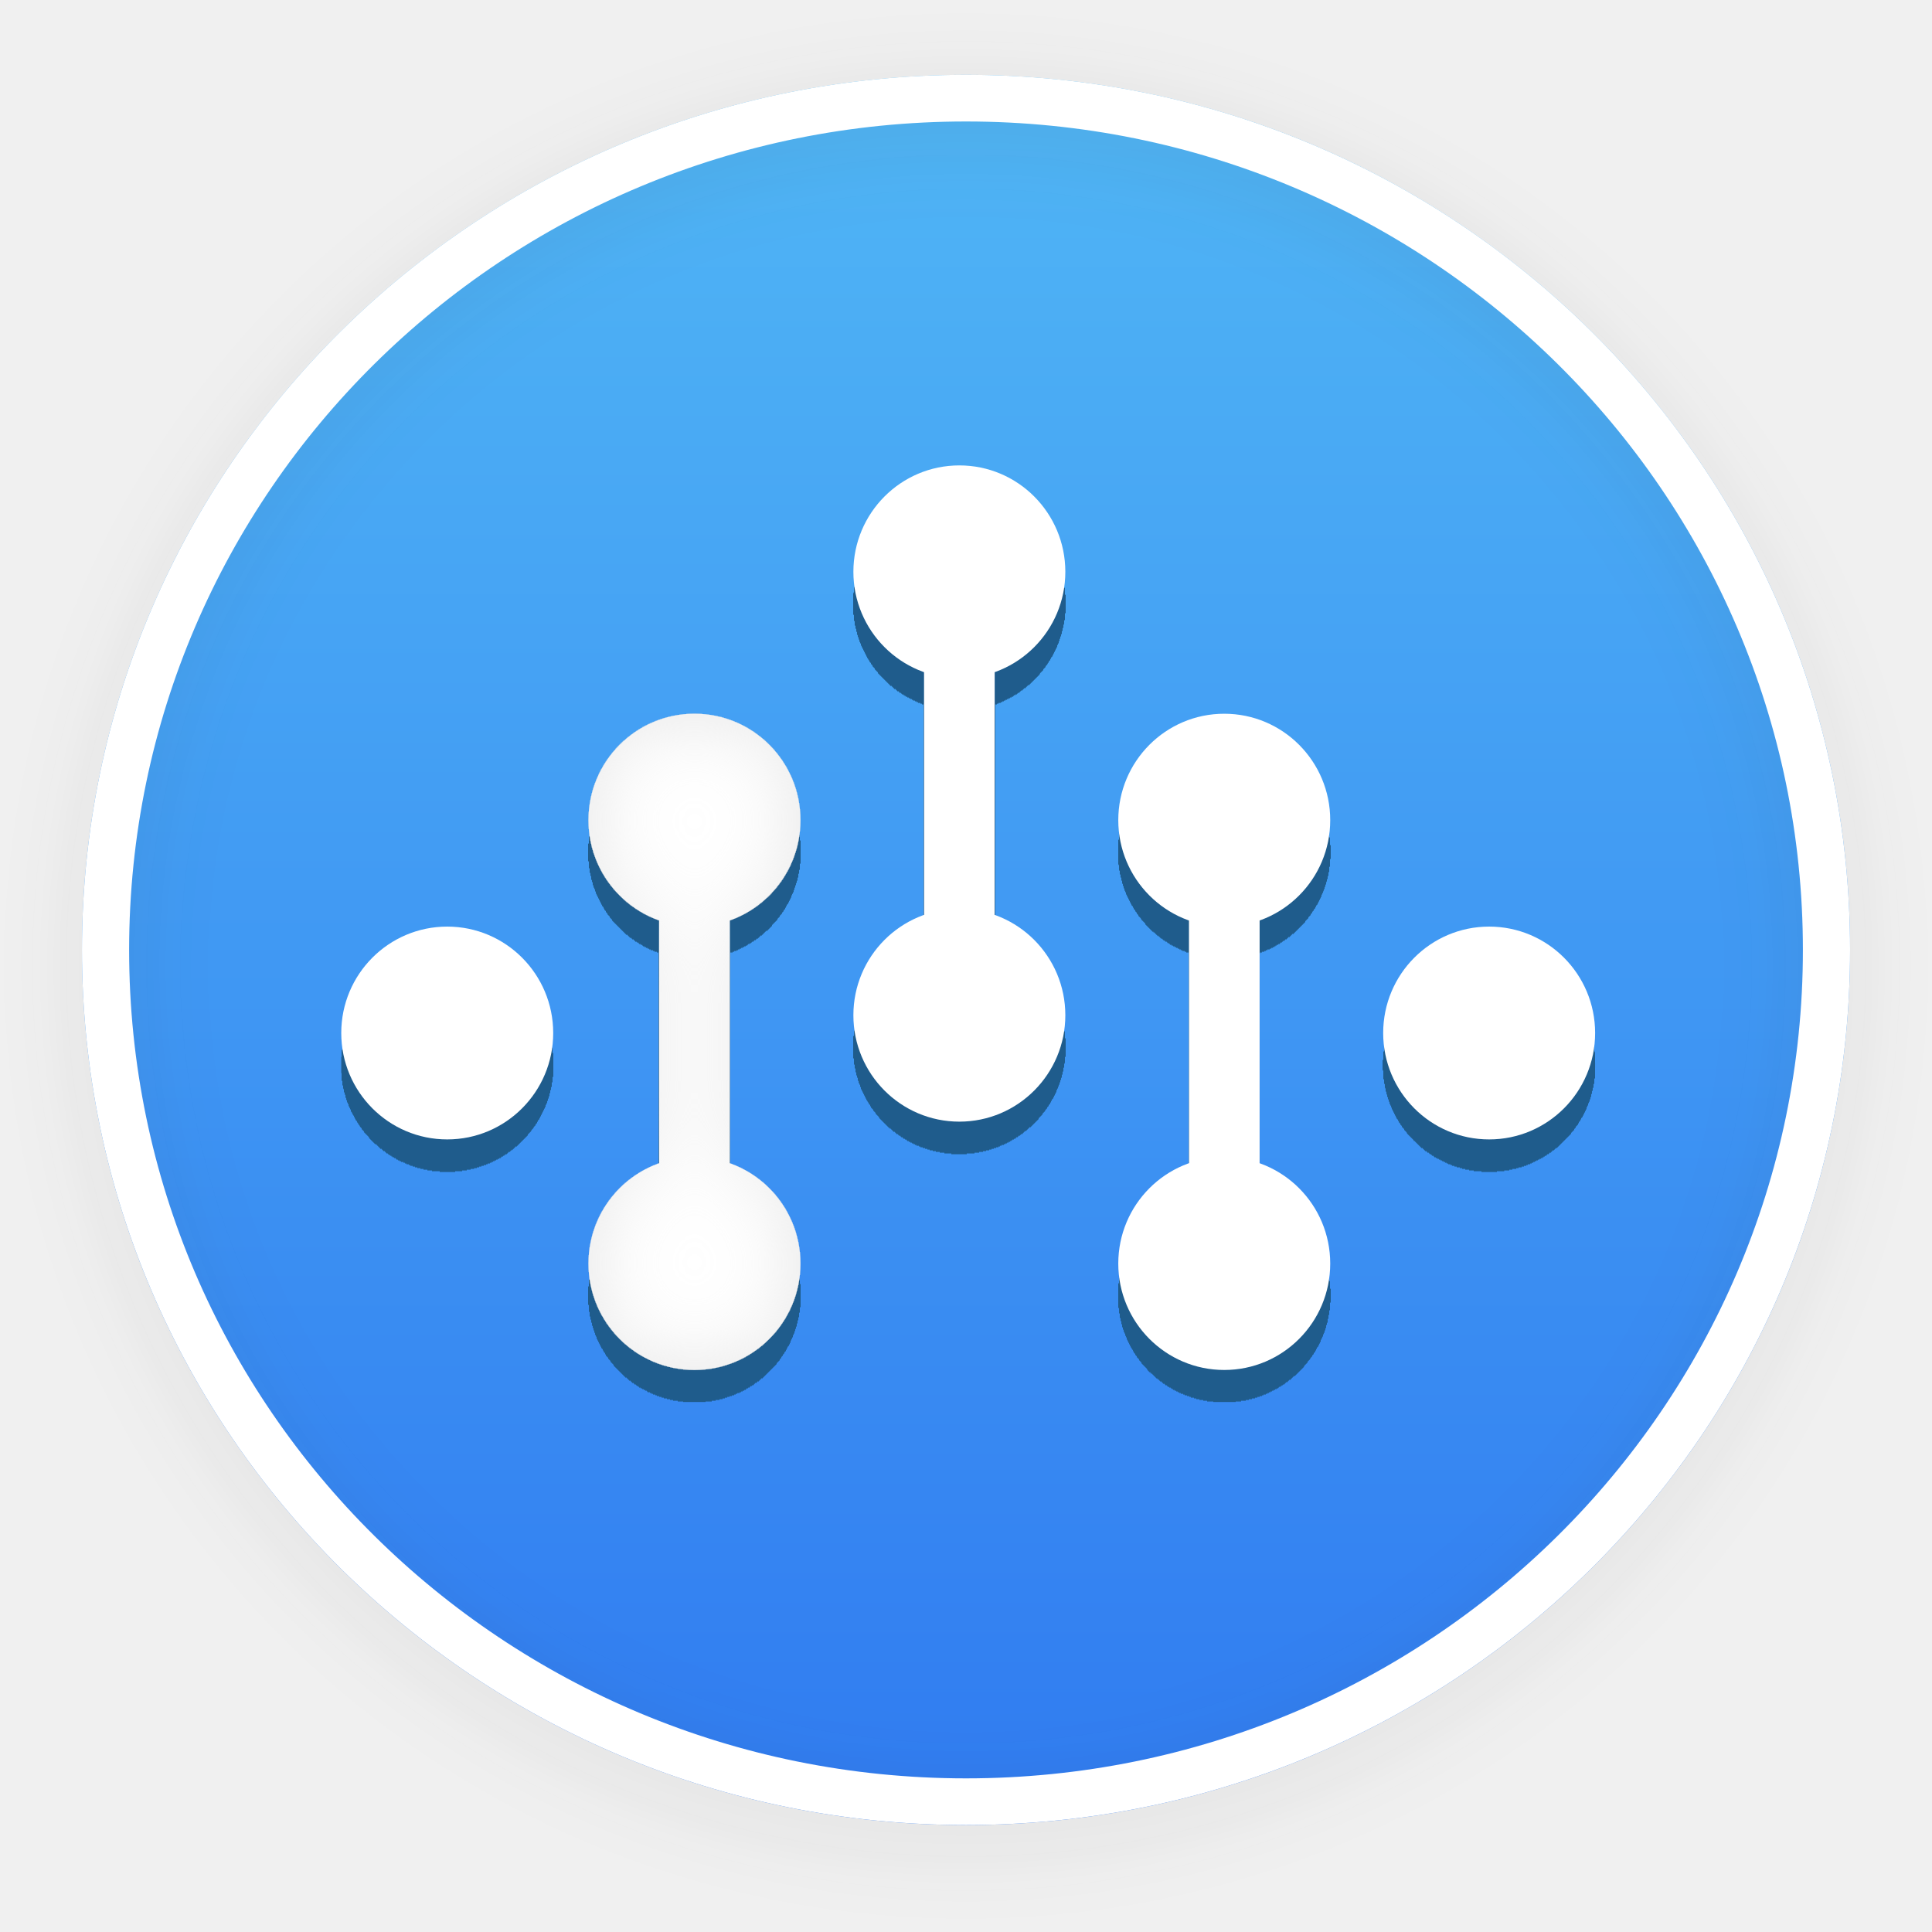
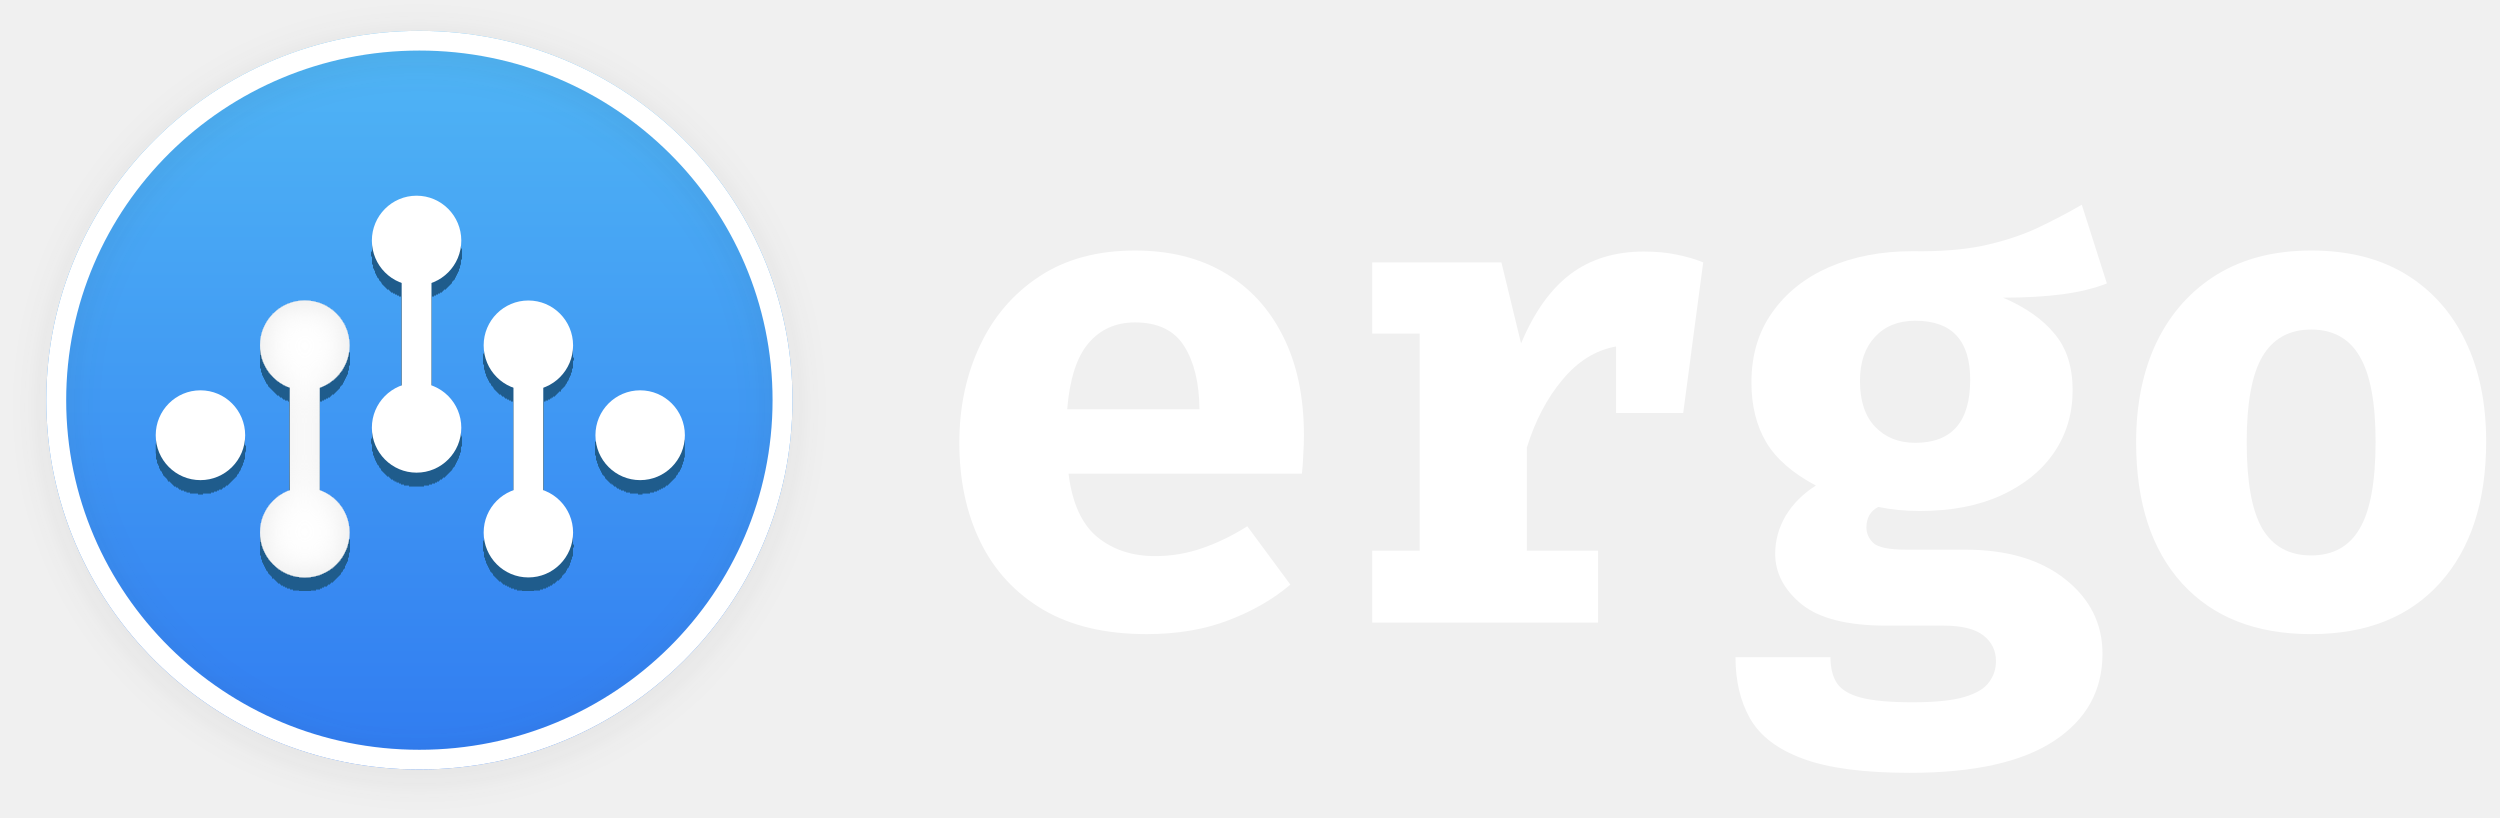
- <svg xmlns="http://www.w3.org/2000/svg" width="128" height="128" fill="none" version="1.2" baseProfile="tiny-ps" viewBox="0 0 128 128">
-   <g transform="matrix(2.4227 0 0 2.4227 .10516 .69762)">
-     <ellipse cx="26.374" cy="25.69" rx="24.176" ry="23.931" fill="url(#paint0_linear)" />
-     <g transform="translate(-.8022 -.24176)" filter="url(#filter0_d)">
-       <path d="m27.176 48.586c12.64 0 22.886-10.143 22.886-22.655s-10.247-22.655-22.886-22.655c-12.64 0-22.886 10.143-22.886 22.655s10.247 22.655 22.886 22.655zm0 1.276c13.352 0 24.176-10.714 24.176-23.931s-10.824-23.931-24.176-23.931c-13.352 0-24.176 10.714-24.176 23.931s10.824 23.931 24.176 23.931z" clip-rule="evenodd" fill="#fff" fill-rule="evenodd" />
+ <svg xmlns="http://www.w3.org/2000/svg" width="162" height="53" viewBox="0 0 162 53" fill="none">
+   <path d="M69.242 30.695C69.476 32.6 70.099 33.97 71.11 34.805C72.121 35.626 73.367 36.036 74.846 36.036C75.916 36.036 76.949 35.86 77.945 35.508C78.942 35.157 79.901 34.688 80.824 34.102L83.616 37.882C82.517 38.82 81.183 39.589 79.616 40.19C78.062 40.79 76.29 41.091 74.297 41.091C71.63 41.091 69.396 40.563 67.594 39.508C65.791 38.439 64.436 36.974 63.528 35.113C62.619 33.252 62.165 31.113 62.165 28.695C62.165 26.395 62.605 24.307 63.484 22.431C64.363 20.541 65.645 19.04 67.33 17.926C69.029 16.798 71.103 16.234 73.55 16.234C75.777 16.234 77.704 16.71 79.33 17.662C80.971 18.615 82.238 19.985 83.132 21.772C84.04 23.56 84.495 25.706 84.495 28.212C84.495 28.607 84.48 29.032 84.451 29.486C84.436 29.941 84.407 30.343 84.363 30.695H69.242ZM73.55 20.893C72.304 20.893 71.301 21.34 70.539 22.234C69.777 23.127 69.315 24.556 69.154 26.519H77.725C77.711 24.82 77.381 23.457 76.737 22.431C76.092 21.406 75.029 20.893 73.55 20.893Z" fill="white" />
+   <path d="M88.917 40.343V35.684H91.994V21.618H88.917V17.003H97.291L98.566 22.256C99.401 20.248 100.463 18.754 101.752 17.772C103.056 16.79 104.646 16.3 106.521 16.3C107.313 16.3 108.016 16.366 108.631 16.497C109.247 16.615 109.826 16.783 110.368 17.003L109.071 26.761H104.719V22.453C103.401 22.688 102.243 23.406 101.247 24.607C100.25 25.794 99.481 27.259 98.939 29.003V35.684H103.554V40.343H88.917Z" fill="white" />
+   <path d="M134.9 13.267L136.526 18.366C135.706 18.688 134.746 18.922 133.647 19.069C132.548 19.215 131.266 19.289 129.801 19.289C131.266 19.919 132.38 20.703 133.142 21.64C133.918 22.563 134.307 23.779 134.307 25.289C134.307 26.798 133.904 28.146 133.098 29.332C132.292 30.505 131.149 31.428 129.669 32.102C128.189 32.776 126.438 33.113 124.416 33.113C123.449 33.113 122.548 33.025 121.713 32.849C121.2 33.113 120.944 33.56 120.944 34.19C120.944 34.556 121.09 34.886 121.383 35.179C121.691 35.472 122.402 35.618 123.515 35.618H127.339C130.05 35.618 132.211 36.256 133.823 37.53C135.435 38.805 136.241 40.417 136.241 42.365C136.241 44.754 135.193 46.637 133.098 48.014C131.002 49.391 127.889 50.08 123.757 50.08C120.768 50.08 118.453 49.772 116.812 49.157C115.186 48.556 114.05 47.691 113.405 46.563C112.775 45.45 112.46 44.124 112.46 42.585H118.614C118.614 43.259 118.746 43.809 119.01 44.234C119.288 44.673 119.808 44.995 120.57 45.201C121.347 45.406 122.468 45.508 123.933 45.508C125.413 45.508 126.541 45.391 127.318 45.157C128.094 44.922 128.622 44.6 128.9 44.19C129.193 43.794 129.339 43.347 129.339 42.849C129.339 42.16 129.068 41.604 128.526 41.179C127.984 40.754 127.127 40.541 125.955 40.541H122.241C119.72 40.541 117.889 40.08 116.746 39.157C115.603 38.219 115.032 37.127 115.032 35.882C115.032 35.017 115.259 34.197 115.713 33.42C116.182 32.644 116.834 31.992 117.669 31.464C116.175 30.673 115.105 29.743 114.46 28.673C113.816 27.589 113.493 26.292 113.493 24.783C113.493 23.025 113.94 21.516 114.834 20.256C115.728 18.981 116.959 17.999 118.526 17.311C120.109 16.622 121.911 16.278 123.933 16.278C125.676 16.307 127.193 16.19 128.482 15.926C129.772 15.648 130.929 15.274 131.955 14.805C132.981 14.322 133.962 13.809 134.9 13.267ZM124.109 20.783C123.01 20.783 122.138 21.135 121.493 21.838C120.849 22.527 120.526 23.479 120.526 24.695C120.526 25.985 120.856 26.974 121.515 27.662C122.175 28.351 123.039 28.695 124.109 28.695C126.482 28.695 127.669 27.332 127.669 24.607C127.669 22.058 126.482 20.783 124.109 20.783Z" fill="white" />
+   <path d="M149.762 16.234C152.165 16.234 154.209 16.747 155.894 17.772C157.579 18.798 158.868 20.241 159.762 22.102C160.656 23.948 161.103 26.116 161.103 28.607C161.103 32.505 160.106 35.56 158.114 37.772C156.121 39.985 153.337 41.091 149.762 41.091C146.187 41.091 143.403 39.999 141.41 37.816C139.418 35.633 138.421 32.578 138.421 28.651C138.421 26.175 138.868 24.006 139.762 22.146C140.67 20.285 141.967 18.834 143.652 17.794C145.352 16.754 147.388 16.234 149.762 16.234ZM149.762 21.355C148.341 21.355 147.286 21.941 146.597 23.113C145.923 24.27 145.586 26.116 145.586 28.651C145.586 31.23 145.923 33.098 146.597 34.256C147.286 35.413 148.341 35.992 149.762 35.992C151.183 35.992 152.231 35.413 152.905 34.256C153.593 33.098 153.938 31.215 153.938 28.607C153.938 26.087 153.593 24.248 152.905 23.091C152.231 21.933 151.183 21.355 149.762 21.355Z" fill="white" />
+   <ellipse cx="27.176" cy="25.931" rx="24.176" ry="23.931" fill="url(#paint0_linear)" />
+   <g filter="url(#filter0_d)">
+     <path fill-rule="evenodd" clip-rule="evenodd" d="M27.176 48.586C39.816 48.586 50.062 38.443 50.062 25.931C50.062 13.419 39.816 3.276 27.176 3.276C14.536 3.276 4.289 13.419 4.289 25.931C4.289 38.443 14.536 48.586 27.176 48.586ZM27.176 49.863C40.528 49.863 51.352 39.148 51.352 25.931C51.352 12.714 40.528 2 27.176 2C13.824 2 3 12.714 3 25.931C3 39.148 13.824 49.863 27.176 49.863Z" fill="white" />
+   </g>
+   <g filter="url(#filter1_d)">
+     <ellipse rx="2.898" ry="2.91" transform="matrix(1 0 0 -1 12.9889 28.2026)" fill="white" />
+     <ellipse rx="2.898" ry="2.91" transform="matrix(1 0 0 -1 41.4821 28.2026)" fill="white" />
+     <g filter="url(#filter2_i)">
+       <path d="M22.648 34.508C22.648 32.901 21.35 31.598 19.75 31.598C18.15 31.598 16.852 32.901 16.852 34.508C16.852 36.115 18.15 37.418 19.75 37.418C21.35 37.418 22.648 36.115 22.648 34.508Z" fill="white" />
+       <path d="M22.648 22.382C22.648 20.775 21.35 19.472 19.75 19.472C18.15 19.472 16.852 20.775 16.852 22.382C16.852 23.989 18.15 25.292 19.75 25.292C21.35 25.292 22.648 23.989 22.648 22.382Z" fill="white" />
+       <path d="M18.784 34.75H20.716V23.11H18.784V34.75Z" fill="white" />
    </g>
-     <g transform="translate(-.8022 -.24176)" fill="#fff" filter="url(#filter1_d)">
-       <ellipse transform="matrix(1 0 0 -1 12.989 28.203)" rx="2.898" ry="2.91" />
-       <ellipse transform="matrix(1 0 0 -1 41.482 28.203)" rx="2.898" ry="2.91" />
-       <g filter="url(#filter2_i)">
-         <path d="m22.648 34.508c0-1.607-1.297-2.91-2.898-2.91s-2.898 1.303-2.898 2.91 1.297 2.91 2.898 2.91 2.898-1.303 2.898-2.91z" />
-         <path d="m22.648 22.382c0-1.607-1.297-2.91-2.898-2.91s-2.898 1.303-2.898 2.91 1.297 2.91 2.898 2.91 2.898-1.303 2.898-2.91z" />
-         <path d="m18.784 34.75h1.932v-11.641h-1.932z" />
-       </g>
-       <path d="m37.136 34.508c0-1.607-1.297-2.91-2.898-2.91s-2.898 1.303-2.898 2.91 1.297 2.91 2.898 2.91 2.898-1.303 2.898-2.91z" />
-       <path d="m37.136 22.382c0-1.607-1.297-2.91-2.898-2.91s-2.898 1.303-2.898 2.91 1.297 2.91 2.898 2.91 2.898-1.303 2.898-2.91z" />
-       <path d="m33.273 34.75h1.932v-11.641h-1.932z" />
-       <path d="m29.892 27.717c0-1.607-1.297-2.91-2.898-2.91s-2.898 1.303-2.898 2.91c0 1.607 1.297 2.91 2.898 2.91s2.898-1.303 2.898-2.91z" />
-       <path d="m29.892 15.591c0-1.607-1.297-2.91-2.898-2.91s-2.898 1.303-2.898 2.91 1.297 2.91 2.898 2.91 2.898-1.303 2.898-2.91z" />
-       <path d="m26.028 27.96h1.932v-11.641h-1.932z" />
-     </g>
+     <path d="M37.136 34.508C37.136 32.901 35.839 31.598 34.238 31.598C32.638 31.598 31.341 32.901 31.341 34.508C31.341 36.115 32.638 37.418 34.238 37.418C35.839 37.418 37.136 36.115 37.136 34.508Z" fill="white" />
+     <path d="M37.136 22.382C37.136 20.775 35.839 19.472 34.238 19.472C32.638 19.472 31.341 20.775 31.341 22.382C31.341 23.989 32.638 25.292 34.238 25.292C35.839 25.292 37.136 23.989 37.136 22.382Z" fill="white" />
+     <path d="M33.273 34.75H35.204V23.11H33.273V34.75Z" fill="white" />
+     <path d="M29.892 27.717C29.892 26.11 28.595 24.807 26.994 24.807C25.394 24.807 24.097 26.11 24.097 27.717C24.097 29.325 25.394 30.628 26.994 30.628C28.595 30.628 29.892 29.325 29.892 27.717Z" fill="white" />
+     <path d="M29.892 15.591C29.892 13.984 28.595 12.681 26.994 12.681C25.394 12.681 24.097 13.984 24.097 15.591C24.097 17.199 25.394 18.502 26.994 18.502C28.595 18.502 29.892 17.199 29.892 15.591Z" fill="white" />
+     <path d="M26.028 27.96H27.96V16.319H26.028V27.96Z" fill="white" />
  </g>
  <defs>
-     <filter id="filter0_d" x=".802" y=".242" width="52.747" height="52.258" color-interpolation-filters="sRGB" filterUnits="userSpaceOnUse">
+     <filter id="filter0_d" x="0.802" y="0.242" width="52.747" height="52.258" filterUnits="userSpaceOnUse" color-interpolation-filters="sRGB">
      <feFlood flood-opacity="0" result="BackgroundImageFix" />
-       <feColorMatrix in="SourceAlpha" values="0 0 0 0 0 0 0 0 0 0 0 0 0 0 0 0 0 0 127 0" />
+       <feColorMatrix in="SourceAlpha" type="matrix" values="0 0 0 0 0 0 0 0 0 0 0 0 0 0 0 0 0 0 127 0" />
      <feOffset dy="0.44" />
      <feGaussianBlur stdDeviation="1.099" />
-       <feColorMatrix values="0 0 0 0 0.196 0 0 0 0 0.196 0 0 0 0 0.196 0 0 0 0.1 0" />
-       <feBlend in2="BackgroundImageFix" mode="luminosity" result="effect1_dropShadow" />
-       <feBlend in="SourceGraphic" in2="effect1_dropShadow" result="shape" />
+       <feColorMatrix type="matrix" values="0 0 0 0 0.196 0 0 0 0 0.196 0 0 0 0 0.196 0 0 0 0.1 0" />
+       <feBlend mode="luminosity" in2="BackgroundImageFix" result="effect1_dropShadow" />
+       <feBlend mode="normal" in="SourceGraphic" in2="effect1_dropShadow" result="shape" />
    </filter>
-     <filter id="filter1_d" x="10.091" y="12.681" width="34.288" height="25.616" color-interpolation-filters="sRGB" filterUnits="userSpaceOnUse">
+     <filter id="filter1_d" x="10.091" y="12.681" width="34.288" height="25.616" filterUnits="userSpaceOnUse" color-interpolation-filters="sRGB">
      <feFlood flood-opacity="0" result="BackgroundImageFix" />
-       <feColorMatrix in="SourceAlpha" values="0 0 0 0 0 0 0 0 0 0 0 0 0 0 0 0 0 0 127 0" />
+       <feColorMatrix in="SourceAlpha" type="matrix" values="0 0 0 0 0 0 0 0 0 0 0 0 0 0 0 0 0 0 127 0" />
      <feOffset dy="0.879" />
-       <feColorMatrix values="0 0 0 0 0.121 0 0 0 0 0.361 0 0 0 0 0.55 0 0 0 1 0" />
-       <feBlend in2="BackgroundImageFix" result="effect1_dropShadow" />
-       <feBlend in="SourceGraphic" in2="effect1_dropShadow" result="shape" />
+       <feColorMatrix type="matrix" values="0 0 0 0 0.121 0 0 0 0 0.361 0 0 0 0 0.55 0 0 0 1 0" />
+       <feBlend mode="normal" in2="BackgroundImageFix" result="effect1_dropShadow" />
+       <feBlend mode="normal" in="SourceGraphic" in2="effect1_dropShadow" result="shape" />
    </filter>
-     <filter id="filter2_i" x="16.853" y="19.472" width="5.795" height="17.947" color-interpolation-filters="sRGB" filterUnits="userSpaceOnUse">
+     <filter id="filter2_i" x="16.852" y="19.472" width="5.795" height="17.947" filterUnits="userSpaceOnUse" color-interpolation-filters="sRGB">
      <feFlood flood-opacity="0" result="BackgroundImageFix" />
-       <feBlend in="SourceGraphic" in2="BackgroundImageFix" result="shape" />
-       <feColorMatrix in="SourceAlpha" result="hardAlpha" values="0 0 0 0 0 0 0 0 0 0 0 0 0 0 0 0 0 0 127 0" />
+       <feBlend mode="normal" in="SourceGraphic" in2="BackgroundImageFix" result="shape" />
+       <feColorMatrix in="SourceAlpha" type="matrix" values="0 0 0 0 0 0 0 0 0 0 0 0 0 0 0 0 0 0 127 0" result="hardAlpha" />
      <feOffset />
      <feGaussianBlur stdDeviation="1.099" />
-       <feComposite in2="hardAlpha" k2="-1" k3="1" operator="arithmetic" />
-       <feColorMatrix values="0 0 0 0 0.858 0 0 0 0 0.858 0 0 0 0 0.858 0 0 0 0.5 0" />
-       <feBlend in2="shape" mode="luminosity" result="effect1_innerShadow" />
+       <feComposite in2="hardAlpha" operator="arithmetic" k2="-1" k3="1" />
+       <feColorMatrix type="matrix" values="0 0 0 0 0.858 0 0 0 0 0.858 0 0 0 0 0.858 0 0 0 0.5 0" />
+       <feBlend mode="luminosity" in2="shape" result="effect1_innerShadow" />
    </filter>
-     <linearGradient id="paint0_linear" x1="27.176" x2="27.176" y1="2" y2="49.863" gradientTransform="translate(-.8022 -.24176)" gradientUnits="userSpaceOnUse">
-       <stop stop-color="#50B6F5" offset="0" />
-       <stop stop-color="#307BF1" offset="1" />
+     <linearGradient id="paint0_linear" x1="27.176" y1="2" x2="27.176" y2="49.863" gradientUnits="userSpaceOnUse">
+       <stop stop-color="#50B6F5" />
+       <stop offset="1" stop-color="#307BF1" />
    </linearGradient>
  </defs>
</svg>
